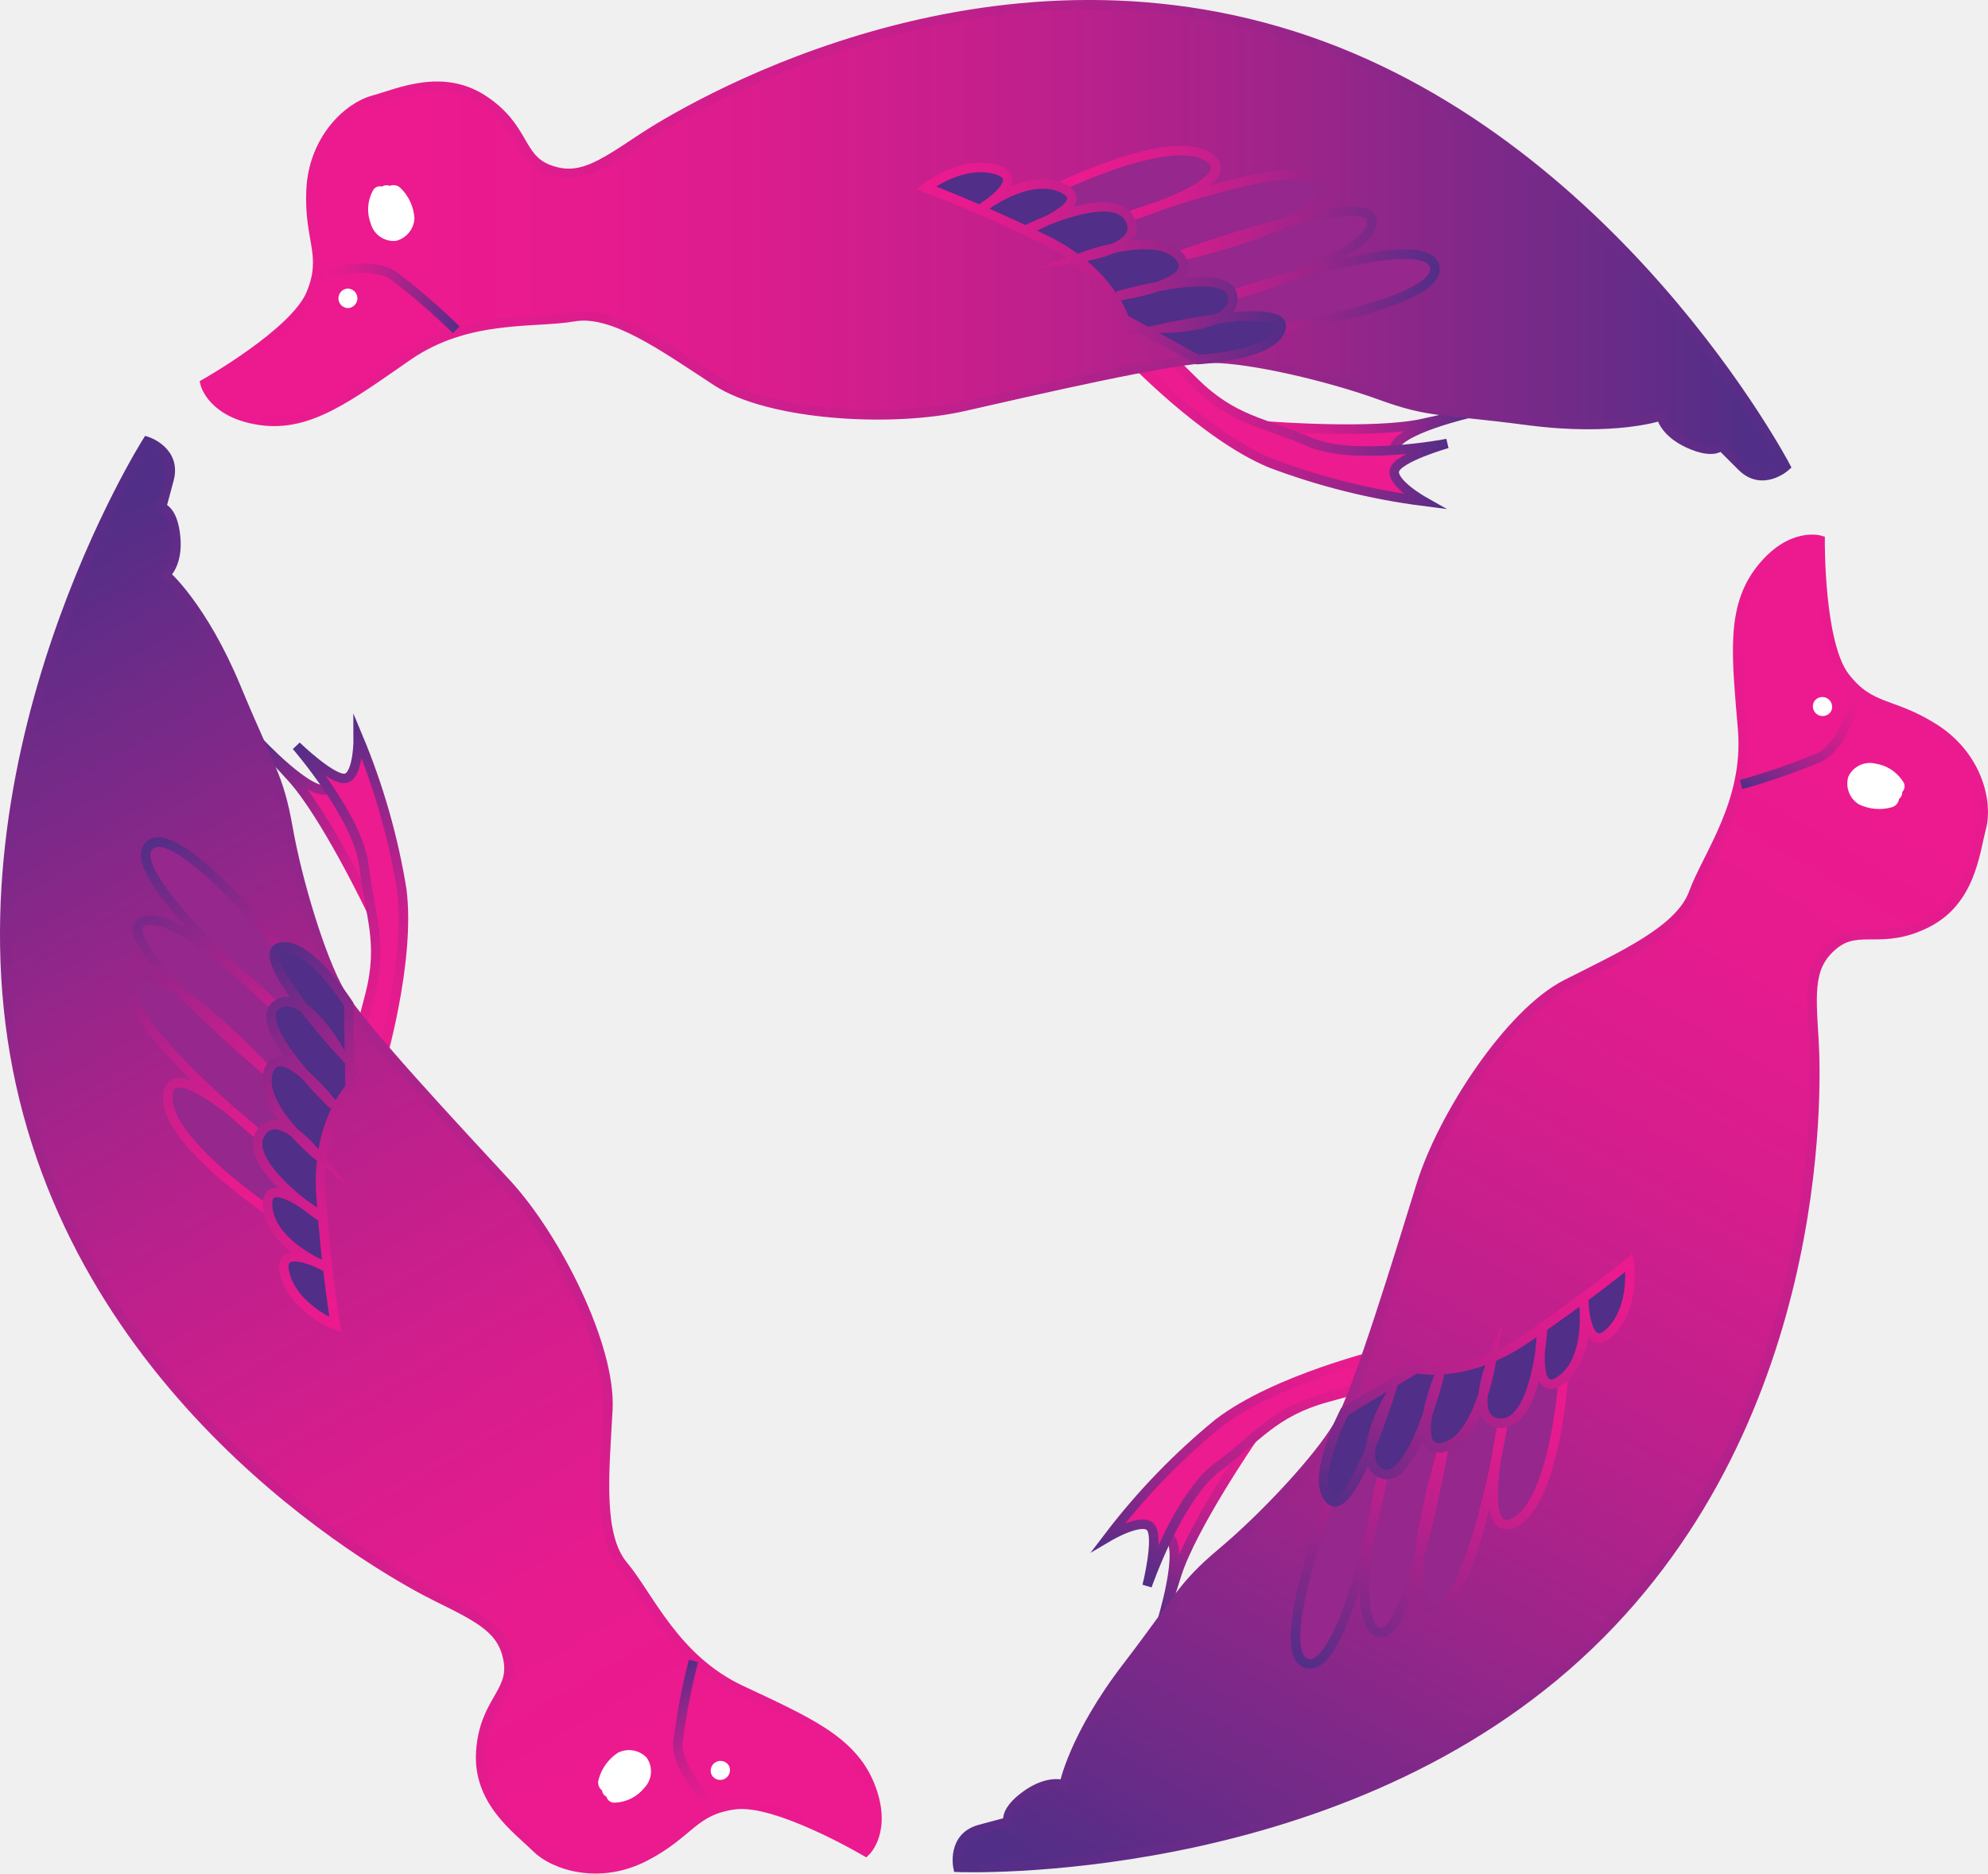
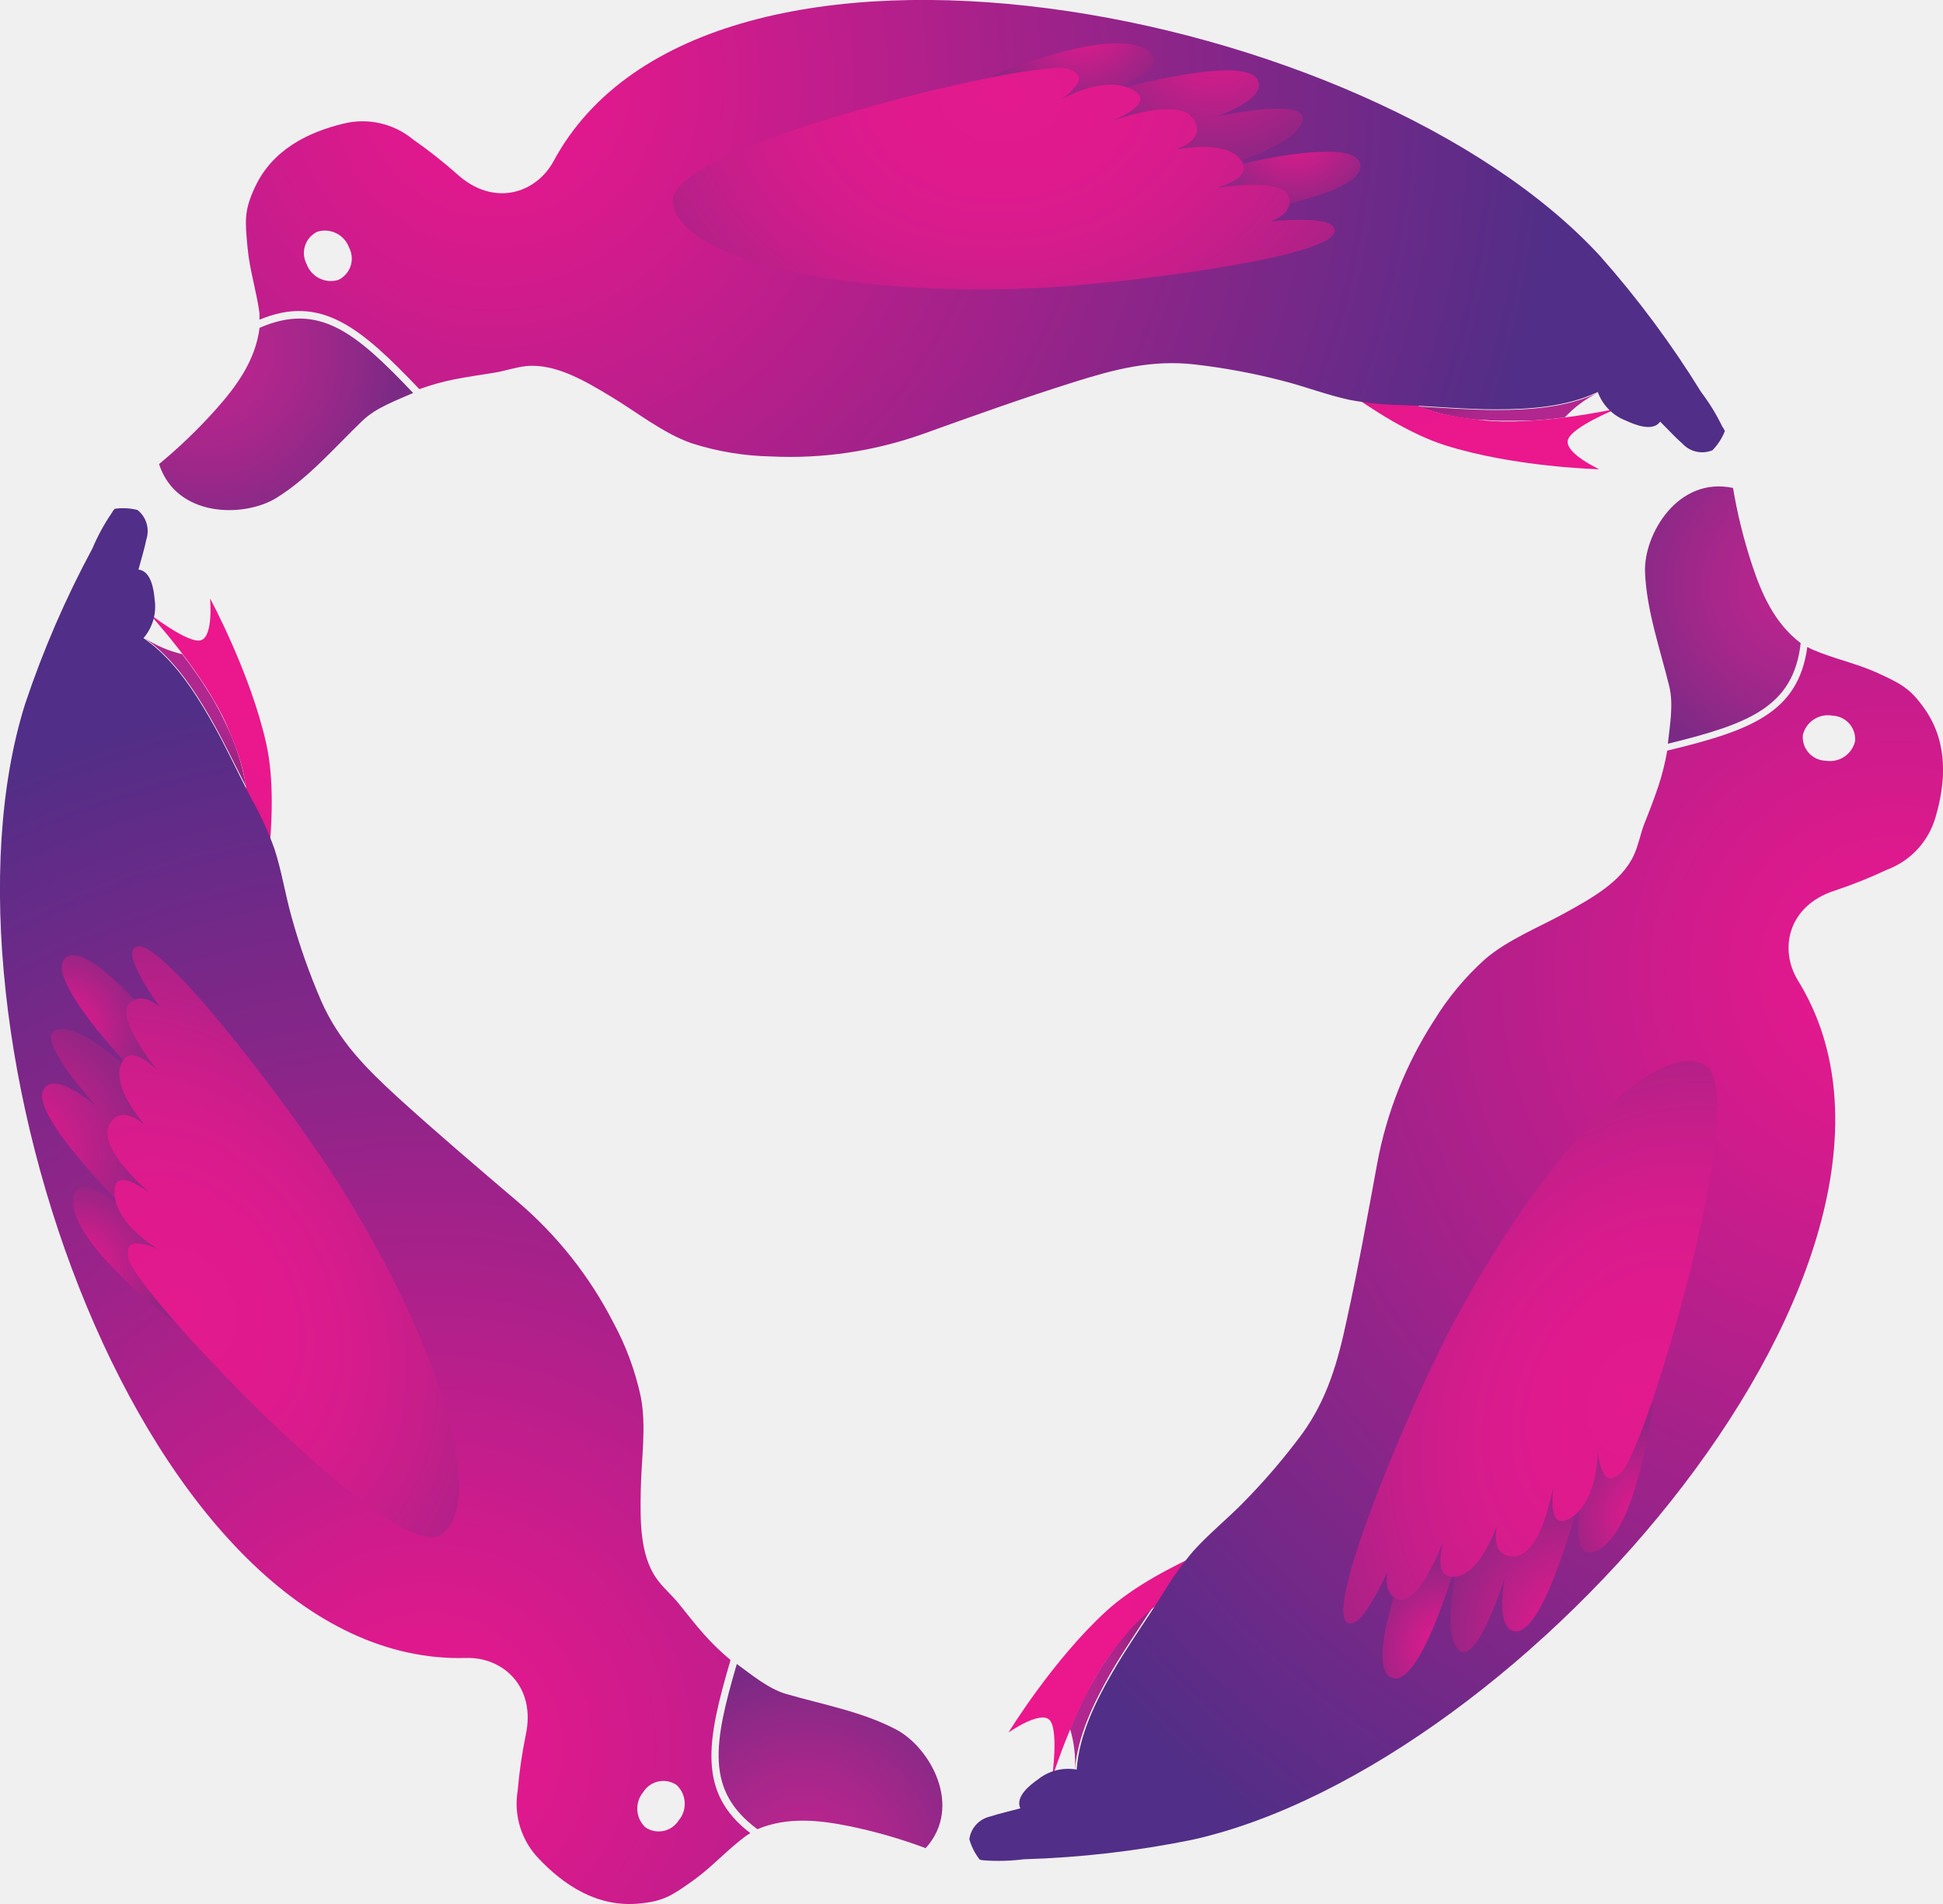
- <svg xmlns="http://www.w3.org/2000/svg" xmlns:xlink="http://www.w3.org/1999/xlink" id="Layer_1" data-name="Layer 1" viewBox="0 0 209.648 197.606">
+ <svg xmlns="http://www.w3.org/2000/svg" xmlns:xlink="http://www.w3.org/1999/xlink" viewBox="0 0 217.08 212.72">
  <defs>
-     <linearGradient id="linear-gradient" x1="155.637" y1="203.263" x2="179.776" y2="203.263" gradientUnits="userSpaceOnUse">
-       <stop offset="0" stop-color="#ec1a8e" />
-       <stop offset="0.132" stop-color="#e71b8e" />
-       <stop offset="0.3" stop-color="#d71d8d" />
-       <stop offset="0.486" stop-color="#bd208c" />
-       <stop offset="0.685" stop-color="#99258a" />
-       <stop offset="0.894" stop-color="#6b2b88" />
+     <linearGradient id="a" x1="127.1" y1="13.91" x2="124.37" y2="6.41" gradientTransform="translate(42.61 45.19) rotate(-4.69)" gradientUnits="userSpaceOnUse">
+       <stop offset="0" stop-color="#b1278f" />
+       <stop offset="0.48" stop-color="#af278e" />
+       <stop offset="0.65" stop-color="#a8258a" />
+       <stop offset="0.76" stop-color="#9e2383" />
+     </linearGradient>
+     <linearGradient id="b" x1="125.26" y1="21.87" x2="116.18" y2="-3.09" gradientTransform="translate(42.61 45.19) rotate(-4.69)" gradientUnits="userSpaceOnUse">
+       <stop offset="0" stop-color="#ec178d" />
+       <stop offset="0.47" stop-color="#ea178d" />
+       <stop offset="0.64" stop-color="#e3188c" />
+       <stop offset="0.76" stop-color="#d81a8a" />
+       <stop offset="0.86" stop-color="#c71d88" />
+       <stop offset="0.95" stop-color="#b12085" />
+       <stop offset="1" stop-color="#9e2383" />
+     </linearGradient>
+     <radialGradient id="c" cx="52.48" cy="13.04" r="118.77" gradientTransform="translate(5.2 -11.21) rotate(8.15)" gradientUnits="userSpaceOnUse">
+       <stop offset="0" stop-color="#ec178d" />
+       <stop offset="0.24" stop-color="#cb1c8c" />
+       <stop offset="0.77" stop-color="#772888" />
      <stop offset="1" stop-color="#512e87" />
-     </linearGradient>
-     <linearGradient id="linear-gradient-2" x1="142.384" y1="201.785" x2="177.169" y2="201.785" xlink:href="#linear-gradient" />
-     <linearGradient id="linear-gradient-3" x1="67.213" y1="182.453" x2="208.457" y2="182.453" xlink:href="#linear-gradient" />
-     <linearGradient id="linear-gradient-4" x1="45.465" y1="182.453" x2="213.334" y2="182.453" xlink:href="#linear-gradient" />
-     <linearGradient id="linear-gradient-5" x1="134.853" y1="182.457" x2="176.229" y2="182.457" xlink:href="#linear-gradient" />
-     <linearGradient id="linear-gradient-6" x1="121.085" y1="184.913" x2="160.031" y2="184.913" xlink:href="#linear-gradient" />
-     <linearGradient id="linear-gradient-7" x1="57.623" y1="188.583" x2="72.869" y2="188.583" xlink:href="#linear-gradient" />
-     <linearGradient id="linear-gradient-8" x1="219.516" y1="200.232" x2="243.654" y2="200.232" gradientTransform="translate(2.1742 544.8569) rotate(-120)" xlink:href="#linear-gradient" />
-     <linearGradient id="linear-gradient-9" x1="206.262" y1="198.754" x2="241.048" y2="198.754" gradientTransform="translate(2.1742 544.8569) rotate(-120)" xlink:href="#linear-gradient" />
-     <linearGradient id="linear-gradient-10" x1="131.091" y1="179.422" x2="272.335" y2="179.422" gradientTransform="translate(2.1742 544.8569) rotate(-120)" xlink:href="#linear-gradient" />
-     <linearGradient id="linear-gradient-11" x1="109.343" y1="179.422" x2="277.213" y2="179.422" gradientTransform="translate(2.1742 544.8569) rotate(-120)" xlink:href="#linear-gradient" />
-     <linearGradient id="linear-gradient-12" x1="198.731" y1="179.426" x2="240.107" y2="179.426" gradientTransform="translate(2.1742 544.8569) rotate(-120)" xlink:href="#linear-gradient" />
-     <linearGradient id="linear-gradient-13" x1="184.964" y1="181.882" x2="223.909" y2="181.882" gradientTransform="translate(2.1742 544.8569) rotate(-120)" xlink:href="#linear-gradient" />
-     <linearGradient id="linear-gradient-14" x1="121.501" y1="185.552" x2="136.748" y2="185.552" gradientTransform="translate(2.1742 544.8569) rotate(-120)" xlink:href="#linear-gradient" />
-     <linearGradient id="linear-gradient-15" x1="194.486" y1="260.991" x2="218.624" y2="260.991" gradientTransform="translate(479.8897 268.2331) rotate(120)" xlink:href="#linear-gradient" />
-     <linearGradient id="linear-gradient-16" x1="181.232" y1="259.512" x2="216.017" y2="259.512" gradientTransform="translate(479.8897 268.2331) rotate(120)" xlink:href="#linear-gradient" />
-     <linearGradient id="linear-gradient-17" x1="106.061" y1="240.18" x2="247.305" y2="240.18" gradientTransform="translate(479.8897 268.2331) rotate(120)" xlink:href="#linear-gradient" />
-     <linearGradient id="linear-gradient-18" x1="84.313" y1="240.18" x2="252.183" y2="240.18" gradientTransform="translate(479.8897 268.2331) rotate(120)" xlink:href="#linear-gradient" />
-     <linearGradient id="linear-gradient-19" x1="173.701" y1="240.184" x2="215.077" y2="240.184" gradientTransform="translate(479.8897 268.2331) rotate(120)" xlink:href="#linear-gradient" />
-     <linearGradient id="linear-gradient-20" x1="159.933" y1="242.64" x2="198.879" y2="242.64" gradientTransform="translate(479.8897 268.2331) rotate(120)" xlink:href="#linear-gradient" />
-     <linearGradient id="linear-gradient-21" x1="96.471" y1="246.31" x2="111.718" y2="246.31" gradientTransform="translate(479.8897 268.2331) rotate(120)" xlink:href="#linear-gradient" />
+     </radialGradient>
+     <radialGradient id="d" cx="-5.89" cy="-8.72" r="20.48" gradientTransform="matrix(1.04, -0.09, 0.09, 1.07, 30.21, 48.09)" gradientUnits="userSpaceOnUse">
+       <stop offset="0" stop-color="#ba258e" />
+       <stop offset="0.23" stop-color="#b5258d" />
+       <stop offset="0.51" stop-color="#a5278b" />
+       <stop offset="0.83" stop-color="#8b2987" />
+       <stop offset="1" stop-color="#7a2a85" />
+     </radialGradient>
+     <radialGradient id="e" cx="104.36" cy="-32.57" r="14.09" gradientTransform="matrix(1.04, -0.09, 0.08, 0.94, 29.87, 43.84)" gradientUnits="userSpaceOnUse">
+       <stop offset="0.09" stop-color="#e21a8d" />
+       <stop offset="1" stop-color="#952584" />
+     </radialGradient>
+     <radialGradient id="f" cx="111.95" cy="-21.67" r="8.57" gradientTransform="matrix(1.04, -0.09, 0.08, 0.94, 29.98, 45.26)" xlink:href="#e" />
+     <radialGradient id="g" cx="90.16" cy="-34.85" r="9.43" gradientTransform="matrix(1.04, -0.09, 0.08, 0.94, 29.84, 43.54)" xlink:href="#e" />
+     <radialGradient id="h" cx="80.61" cy="-20.69" r="52.44" gradientTransform="matrix(1.05, -0.03, 0.02, 0.78, 27.69, 29.31)" gradientUnits="userSpaceOnUse">
+       <stop offset="0" stop-color="#e21a8d" />
+       <stop offset="0.25" stop-color="#df1a8d" />
+       <stop offset="0.44" stop-color="#d51c8c" />
+       <stop offset="0.6" stop-color="#c51e8a" />
+       <stop offset="0.76" stop-color="#af2187" />
+       <stop offset="0.89" stop-color="#952584" />
+     </radialGradient>
+     <linearGradient id="i" x1="120.36" y1="-3.16" x2="117.63" y2="-10.66" gradientTransform="translate(95.44 173.07) rotate(-124.69)" xlink:href="#a" />
+     <linearGradient id="j" x1="118.53" y1="4.8" x2="109.44" y2="-20.16" gradientTransform="translate(95.44 173.07) rotate(-124.69)" xlink:href="#b" />
+     <radialGradient id="k" cx="42.12" cy="-2.11" r="118.77" gradientTransform="translate(65.31 233.67) rotate(-111.85)" xlink:href="#c" />
+     <radialGradient id="l" cx="-12.35" cy="-24.61" r="20.48" gradientTransform="matrix(-0.6, -0.86, 0.89, -0.61, 104.15, 182.36)" xlink:href="#d" />
+     <radialGradient id="m" cx="97.89" cy="-48.45" r="14.09" gradientTransform="matrix(-0.6, -0.86, 0.78, -0.54, 98.93, 185.96)" xlink:href="#e" />
+     <radialGradient id="n" cx="105.49" cy="-37.56" r="8.57" gradientTransform="matrix(-0.6, -0.86, 0.78, -0.54, 100.1, 185.15)" xlink:href="#e" />
+     <radialGradient id="o" cx="83.7" cy="-50.73" r="9.43" gradientTransform="matrix(-0.6, -0.86, 0.78, -0.54, 98.68, 186.13)" xlink:href="#e" />
+     <radialGradient id="p" cx="73.37" cy="-41.98" r="52.44" gradientTransform="matrix(-0.55, -0.89, 0.67, -0.41, 89.15, 193.93)" xlink:href="#h" />
+     <linearGradient id="q" x1="135.24" y1="-0.37" x2="132.51" y2="-7.87" gradientTransform="matrix(-0.43, 0.9, -0.9, -0.43, 177.54, 65.89)" xlink:href="#a" />
+     <linearGradient id="r" x1="133.4" y1="7.6" x2="124.32" y2="-17.37" gradientTransform="matrix(-0.43, 0.9, -0.9, -0.43, 177.54, 65.89)" xlink:href="#b" />
+     <radialGradient id="s" cx="57.25" cy="-2.69" r="118.77" gradientTransform="matrix(-0.62, 0.79, -0.79, -0.62, 245.09, 61.69)" xlink:href="#c" />
+     <radialGradient id="t" cx="1.86" cy="-21.98" r="20.48" gradientTransform="matrix(-0.45, 0.95, -0.97, -0.46, 181.23, 53.7)" xlink:href="#d" />
+     <radialGradient id="u" cx="112.1" cy="-45.82" r="14.09" gradientTransform="matrix(-0.45, 0.95, -0.85, -0.41, 186.65, 56.28)" xlink:href="#e" />
+     <radialGradient id="v" cx="119.7" cy="-34.93" r="8.57" gradientTransform="matrix(-0.45, 0.95, -0.85, -0.41, 185.36, 55.67)" xlink:href="#e" />
+     <radialGradient id="w" cx="97.91" cy="-48.1" r="9.43" gradientTransform="matrix(-0.45, 0.95, -0.85, -0.41, 186.92, 56.41)" xlink:href="#e" />
+     <radialGradient id="x" cx="87.69" cy="-39.36" r="52.44" gradientTransform="matrix(-0.49, 0.92, -0.69, -0.37, 198.76, 60.91)" xlink:href="#h" />
  </defs>
-   <path d="M158.077,202.054s11.212,0.876,16.4-.278l5.188-1.154s-8.315,1.873-8.252,3.969-6.394,1.033-6.394,1.033Z" transform="translate(-24.4113 -157.1152)" style="fill:#ec1b8f;stroke-miterlimit:10;stroke:url(#linear-gradient)" />
-   <path d="M143.264,194.487s8.014,8.507,15.131,11.467a71.202,71.202,0,0,0,16.144,4.032s-3.479-1.967-3.062-3.299,5.556-2.794,5.556-2.794-9.81,1.901-14.572-.175-7.943-2.195-12.079-6.269l-4.136-4.074Z" transform="translate(-24.4113 -157.1152)" style="fill:#ec1b8f;stroke-miterlimit:10;stroke:url(#linear-gradient-2)" />
-   <path d="M46.036,197.571s9.476-5.345,11.177-9.476-0.243-5.588,0-10.934,3.888-8.747,6.56-9.476,7.289-2.916,11.662,0,3.644,6.074,6.803,7.289,5.345-.243,9.719-3.159,34.987-21.624,68.76-10.934,51.995,45.435,51.995,45.435-2.43,2.187-4.616,0l-2.187-2.187s-0.729.972-3.401-.243-2.916-2.916-2.916-2.916-4.859,1.701-14.092.486-10.205-.729-15.55-2.673-13.606-3.888-17.736-3.888-18.708,3.401-26.24,5.102-20.409.972-25.997-2.673-10.934-7.532-15.064-6.803-11.177-.243-17.494,4.13-10.448,7.532-15.55,6.803S46.036,197.571,46.036,197.571Z" transform="translate(-24.4113 -157.1152)" style="stroke-miterlimit:10;fill:url(#linear-gradient-3);stroke:url(#linear-gradient-4)" />
-   <path d="M135.558,177.104s12.148-6.096,16.279-3.424-9.233,6.56-9.233,6.56,19.923-7.481,21.381-3.619-16.036,7.749-16.036,7.749,21.138-7.775,21.138-3.888-15.55,8.018-15.55,8.018,20.652-7.343,22.11-3.429-17.008,6.83-17.008,6.83l-16.389-3.564Z" transform="translate(-24.4113 -157.1152)" style="fill:#96278c;stroke-miterlimit:10;stroke:url(#linear-gradient-5)" />
-   <path d="M122.085,176.919s3.644-2.916,7.289-1.944-1.458,4.13-1.458,4.13,4.859-3.843,8.504-2.164-3.644,4.351-3.644,4.351,8.747-4.373,10.691-1.215-4.859,4.13-4.859,4.13,7.775-2.916,10.205,0-6.56,4.13-6.56,4.13,11.662-3.401,12.148,0-7.289,3.401-7.289,3.401,13.12-2.916,12.391,0-8.801,3.303-8.801,3.303l-7.721-4.274s-1.458-4.969-8.261-8.316S122.085,176.919,122.085,176.919Z" transform="translate(-24.4113 -157.1152)" style="fill:#512e87;stroke-miterlimit:10;stroke:url(#linear-gradient-6)" />
-   <path d="M57.783,186.233s5.504-1.863,8.177,0a68.311,68.311,0,0,1,6.56,5.669" transform="translate(-24.4113 -157.1152)" style="fill:none;stroke-miterlimit:10;stroke:url(#linear-gradient-7)" />
-   <path d="M61.1,187.549a1.033,1.033,0,0,0,0,2.065A1.033,1.033,0,0,0,61.1,187.549Z" transform="translate(-24.4113 -157.1152)" style="fill:#fff" />
-   <path d="M66.652,176.946a1.058,1.058,0,0,0-1.151-.225,0.814,0.814,0,0,0-.791.072,0.851,0.851,0,0,0-1.014.498,4.169,4.169,0,0,0-.185,3.414,2.506,2.506,0,0,0,2.648,1.817,2.578,2.578,0,0,0,1.958-2.381A4.888,4.888,0,0,0,66.652,176.946Z" transform="translate(-24.4113 -157.1152)" style="fill:#fff" />
-   <path d="M65.96,177.102a1.033,1.033,0,0,0,0,2.065A1.033,1.033,0,0,0,65.96,177.102Z" transform="translate(-24.4113 -157.1152)" style="fill:#fff" />
-   <path d="M63.555,253.127s-4.847-10.148-8.441-14.064l-3.594-3.916s5.78,6.265,7.564,5.162,4.091,5.021,4.091,5.021Z" transform="translate(-24.4113 -157.1152)" style="fill:#ec1b8f;stroke-miterlimit:10;stroke:url(#linear-gradient-8)" />
-   <path d="M64.409,269.738s3.36-11.193,2.365-18.838a71.202,71.202,0,0,0-4.58-15.997s0.036,3.997-1.326,4.302-5.198-3.414-5.198-3.414,6.551,7.546,7.134,12.708,2.07,7.976.61,13.595l-1.461,5.619Z" transform="translate(-24.4113 -157.1152)" style="fill:#ec1b8f;stroke-miterlimit:10;stroke:url(#linear-gradient-9)" />
-   <path d="M115.694,352.398s-9.367-5.534-13.794-4.941-4.718,3.005-9.469,5.467-9.519,1.007-11.486-.943-6.17-4.855-5.831-10.1,3.438-6.193,2.911-9.536-2.883-4.508-7.595-6.837S34.209,306.019,26.581,271.426s13.35-67.746,13.35-67.746,3.109,1.011,2.308,3.998l-0.8,2.987s1.206,0.145,1.49,3.067-1.067,3.983-1.067,3.983,3.903,3.358,7.467,11.961,4.471,9.202,5.46,14.803,3.436,13.727,5.502,17.304,12.3,14.501,17.539,20.174,11.046,17.189,10.684,23.851-1.056,13.235,1.64,16.447,5.378,9.801,12.324,13.085,11.747,5.282,13.666,10.065S115.694,352.398,115.694,352.398Z" transform="translate(-24.4113 -157.1152)" style="stroke-miterlimit:10;fill:url(#linear-gradient-10);stroke:url(#linear-gradient-11)" />
-   <path d="M53.208,285.104s-11.354-7.473-11.104-12.386,10.298,4.716,10.298,4.716S35.961,263.92,38.577,260.726s14.729,10.013,14.729,10.013S36.003,256.321,39.37,254.377s14.719,9.458,14.719,9.458S37.403,249.621,40.064,246.401s14.419,11.314,14.419,11.314L59.591,273.69Z" transform="translate(-24.4113 -157.1152)" style="fill:#96278c;stroke-miterlimit:10;stroke:url(#linear-gradient-12)" />
-   <path d="M59.785,296.864s-4.347-1.698-5.328-5.341,4.306-.803,4.306-0.803-5.758-2.287-6.126-6.282,5.59,0.981,5.59.981-8.161-5.388-6.397-8.651,6.007,2.143,6.007,2.143-6.412-5.276-5.102-8.837,6.857,3.616,6.857,3.616-8.777-8.399-6.074-10.521,6.59,4.612,6.59,4.612-9.085-9.905-6.196-10.731S61.172,263.02,61.172,263.02l0.159,8.823s-3.575,3.747-3.071,11.312S59.785,296.864,59.785,296.864Z" transform="translate(-24.4113 -157.1152)" style="fill:#512e87;stroke-miterlimit:10;stroke:url(#linear-gradient-13)" />
-   <path d="M100.001,347.894s-4.365-3.835-4.088-7.081a68.311,68.311,0,0,1,1.63-8.516" transform="translate(-24.4113 -157.1152)" style="fill:none;stroke-miterlimit:10;stroke:url(#linear-gradient-14)" />
-   <path d="M99.482,344.363a1.033,1.033,0,0,0,1.788-1.033A1.033,1.033,0,0,0,99.482,344.363Z" transform="translate(-24.4113 -157.1152)" style="fill:#fff" />
-   <path d="M87.524,344.857a1.058,1.058,0,0,0,.381,1.109,0.814,0.814,0,0,0,.458.649,0.851,0.851,0,0,0,.938.629,4.169,4.169,0,0,0,3.05-1.547,2.506,2.506,0,0,0,.25-3.202,2.578,2.578,0,0,0-3.041-.505A4.888,4.888,0,0,0,87.524,344.857Z" transform="translate(-24.4113 -157.1152)" style="fill:#fff" />
-   <path d="M88.005,345.379a1.033,1.033,0,0,0,1.788-1.033A1.033,1.033,0,0,0,88.005,345.379Z" transform="translate(-24.4113 -157.1152)" style="fill:#fff" />
-   <path d="M156.45,308.885s-6.365,9.272-7.96,14.342l-1.595,5.07s2.535-8.138.689-9.131,2.303-6.054,2.303-6.054Z" transform="translate(-24.4113 -157.1152)" style="fill:#ec1b8f;stroke-miterlimit:10;stroke:url(#linear-gradient-15)" />
-   <path d="M170.41,299.84s-11.374,2.687-17.497,7.371A71.202,71.202,0,0,0,141.35,319.175s3.443-2.03,4.388-1.002-0.358,6.209-.358,6.209,3.259-9.447,7.438-12.532,5.872-5.781,11.469-7.326l5.597-1.545Z" transform="translate(-24.4113 -157.1152)" style="fill:#ec1b8f;stroke-miterlimit:10;stroke:url(#linear-gradient-16)" />
-   <path d="M216.352,214.096s-0.109,10.879,2.618,14.417,4.961,2.584,9.469,5.467,5.631,7.74,4.926,10.419-1.12,7.77-5.831,10.1-7.083.119-9.714,2.247-2.462,4.751-2.124,9.996,1.233,41.112-24.911,65.014-65.345,22.311-65.345,22.311-0.679-3.197,2.308-3.998l2.987-.8s-0.477-1.117,1.911-2.824,3.983-1.067,3.983-1.067,0.957-5.059,6.625-12.447,5.734-8.473,10.089-12.13,10.17-9.84,12.235-13.417,6.408-17.903,8.701-25.276,9.363-18.161,15.313-21.178,11.99-5.703,13.424-9.644,5.799-9.558,5.17-17.215-1.299-12.814,1.883-16.868S216.352,214.096,216.352,214.096Z" transform="translate(-24.4113 -157.1152)" style="stroke-miterlimit:10;fill:url(#linear-gradient-17);stroke:url(#linear-gradient-18)" />
-   <path d="M189.317,301.857s-0.794,13.569-5.174,15.81-1.065-11.276-1.065-11.276-3.483,20.994-7.556,20.326,1.307-17.762,1.307-17.762-3.836,22.194-7.202,20.25,0.831-17.476.831-17.476-3.966,21.557-8.086,20.862,2.589-18.144,2.589-18.144l11.281-12.411Z" transform="translate(-24.4113 -157.1152)" style="fill:#96278c;stroke-miterlimit:10;stroke:url(#linear-gradient-19)" />
-   <path d="M196.214,290.282s0.703,4.614-1.961,7.284-2.848-3.328-2.848-3.328,0.898,6.13-2.377,8.447-1.946-5.332-1.946-5.332-0.586,9.762-4.293,9.866-1.147-6.274-1.147-6.274-1.363,8.191-5.102,8.837-0.297-7.746-.297-7.746-2.885,11.801-6.074,10.521,0.699-8.013.699-8.013-4.035,12.82-6.196,10.731,1.54-9.273,1.54-9.273l7.562-4.549s5.032,1.222,11.332-2.996S196.214,290.282,196.214,290.282Z" transform="translate(-24.4113 -157.1152)" style="fill:#512e87;stroke-miterlimit:10;stroke:url(#linear-gradient-20)" />
-   <path d="M220.298,229.938s-1.139,5.698-4.088,7.081a68.311,68.311,0,0,1-8.19,2.846" transform="translate(-24.4113 -157.1152)" style="fill:none;stroke-miterlimit:10;stroke:url(#linear-gradient-21)" />
-   <path d="M217.5,232.153a1.033,1.033,0,0,0-1.788-1.033A1.033,1.033,0,0,0,217.5,232.153Z" transform="translate(-24.4113 -157.1152)" style="fill:#fff" />
-   <path d="M223.907,242.262a1.058,1.058,0,0,0,.77-0.884,0.814,0.814,0,0,0,.333-0.721,0.851,0.851,0,0,0,.076-1.127,4.169,4.169,0,0,0-2.864-1.868,2.506,2.506,0,0,0-2.897,1.385,2.578,2.578,0,0,0,1.083,2.886A4.888,4.888,0,0,0,223.907,242.262Z" transform="translate(-24.4113 -157.1152)" style="fill:#fff" />
-   <path d="M224.118,241.585a1.033,1.033,0,0,0-1.788-1.033A1.033,1.033,0,0,0,224.118,241.585Z" transform="translate(-24.4113 -157.1152)" style="fill:#fff" />
+   <g>
+     <g>
+       <path d="M165.46,46.93l0.48,0q0.65,0.06,1.33.08l1.14,0,1.18,0L171,47l0.93-.06c1-.08,2-0.19,2.89-0.3a13.09,13.09,0,0,1,3.73-2.77v0c-3.51,1.67-7.66,1.94-11.42,1.94-2.88,0-5.77-.24-8.65-0.39A24.67,24.67,0,0,0,165.46,46.93Z" fill="url(#a)" />
+       <path d="M144.53,39s9.2,8.3,16.92,10.75,17.17,2.68,17.23,2.68h0s-3.82-1.76-3.52-3.22,5.51-3.56,5.51-3.56-8.87,2-15.21,1.29c-5.41-.6-8.31-1.58-13.22-5.49s-4.72-3.94-4.72-3.94Z" fill="url(#b)" />
+       <g>
+         <path d="M192.42,47.66a22.26,22.26,0,0,0-2.34-3.82,110.43,110.43,0,0,0-11.3-15.22C153,0.55,78.9-13.62,61.85,18c-1.95,3.61-6.7,5.19-10.81,1.43a53.13,53.13,0,0,0-4.88-3.84,8.86,8.86,0,0,0-7.82-1.77c-3.88.94-7.89,2.88-9.85,7.08-1.24,2.65-1.11,3.79-.83,6.8,0.23,2.49,1,4.83,1.33,7.29,0,0.25,0,.49,0,0.73,6.87-2.86,11.29.86,17.86,7.76a27.32,27.32,0,0,1,4-1.11c1.46-.29,2.94-0.49,4.41-0.73,1.2-.2,2.4-0.63,3.6-0.74,3.26-.29,6.59,1.72,9.42,3.42s5.81,4.1,9,5.21A31.06,31.06,0,0,0,86.11,51a44.28,44.28,0,0,0,17-2.51c5.58-2,11.15-4,16.79-5.77,4.59-1.45,8.76-2.55,13.57-2a71.78,71.78,0,0,1,9.8,1.82c2.54,0.64,5,1.61,7.57,2.15a35.56,35.56,0,0,0,6,.58c3.41,0.13,6.84.47,10.25,0.47,3.76,0,7.91-.27,11.42-1.94A5.39,5.39,0,0,0,181.66,47c1,0.46,3,1.28,3.82.11,0.83,0.82,1.63,1.71,2.5,2.47a3,3,0,0,0,3.34.73,6.53,6.53,0,0,0,1.39-2.14A2.22,2.22,0,0,0,192.42,47.66ZM37.79,31.28a2.88,2.88,0,0,1-3.53-1.77,2.64,2.64,0,0,1,1.19-3.62A2.88,2.88,0,0,1,39,27.66,2.64,2.64,0,0,1,37.79,31.28Z" fill="url(#c)" />
+         <path d="M29,36.63c-0.47,3.67-2.6,6.55-4.87,9.1a58,58,0,0,1-6.36,6.12c1.94,6,9.49,6,13.08,3.8S37.38,50,40.5,47c1.54-1.47,3.81-2.27,5.66-3.09C39.74,37.15,35.64,33.73,29,36.63Z" fill="url(#d)" />
+       </g>
+       <g>
+         <path d="M126.46,10c2.3,1.18,0,2.57-2,3.44,2.94-1,7.87-2.22,9,.05,0.84,1.63-.48,2.62-2,3.21,2.6-.42,5.92-0.54,7.21,1.22l0,0c3.55-1.3,6.71-2.91,6.88-4.61S141.11,12,136,13c2.89-1.11,5-2.44,4.6-3.86-0.67-2.36-8.46-1-14.72.57A4.44,4.44,0,0,1,126.46,10Z" fill="url(#e)" />
+         <path d="M151.95,18.26c-0.6-2.14-7.09-1.31-13.09,0,0.65,1.33-1,2.2-2.87,2.76,3.59-.5,8-0.69,8.1,1.36a2,2,0,0,1,0,.35C148.47,21.64,152.47,20.15,151.95,18.26Z" fill="url(#f)" />
+         <path d="M119.3,7.67c1.15,0.35,1.4.88,1.2,1.45a5.63,5.63,0,0,1-2.16,2.11c1.5-.83,4.48-2.2,7-1.65,2.73-1.16,4.75-2.59,2.9-3.92-4-2.9-17.34,2.79-17.34,2.79L111,8.6C115.21,7.77,118.38,7.39,119.3,7.67Z" fill="url(#g)" />
+         <path d="M148.92,25.26c-0.8-.84-4-0.79-6.93-0.53,1.23-.46,2.15-1.2,2.09-2.39-0.1-2.06-4.5-1.86-8.1-1.36,2-.6,3.78-1.57,2.68-3.08-1.29-1.76-4.61-1.64-7.21-1.22,1.56-.59,2.89-1.58,2-3.21-1.18-2.28-6.11-1-9-.05,2-.87,4.31-2.26,2-3.44-2.7-1.38-6.39.3-8.12,1.26a5.63,5.63,0,0,0,2.16-2.11c0.2-.56-0.05-1.1-1.2-1.45-3.71-1.14-44.43,8.66-44.13,14.74,0.31,6.34,18.31,10.72,40.19,9.79,9-.39,32.65-3.25,33.71-6.19A0.68,0.68,0,0,0,148.92,25.26Z" fill="url(#h)" />
+       </g>
+     </g>
+     <g>
+       <path d="M25.32,81.06c-0.06-.14-0.14-0.29-0.21-0.44q-0.28-.59-0.59-1.19c-0.18-.33-0.36-0.66-0.55-1s-0.4-.68-0.6-1-0.52-.82-0.78-1.22l-0.52-.77c-0.57-.83-1.15-1.62-1.71-2.35a13.09,13.09,0,0,1-4.27-1.84l0,0c3.2,2.2,5.51,5.66,7.39,8.92,1.44,2.49,2.68,5.11,4,7.69A24.67,24.67,0,0,0,25.32,81.06Z" fill="url(#i)" />
+       <path d="M28.91,103.15s2.59-12.12.85-20S23.5,66.92,23.47,66.87h0s0.39,4.19-1,4.66-5.84-3-5.84-3,6.16,6.68,8.72,12.53c2.19,5,2.79,8,1.85,14.19s-1.06,6.06-1.06,6.06Z" fill="url(#j)" />
+       <g>
+         <path d="M12.47,57.34a22.26,22.26,0,0,0-2.14,3.93,110.43,110.43,0,0,0-7.53,17.4C-8.61,115,16.17,186.3,52.09,185.25c4.1-.12,7.84,3.21,6.64,8.65a53.13,53.13,0,0,0-.89,6.15,8.86,8.86,0,0,0,2.38,7.65c2.75,2.89,6.44,5.39,11.05,5,2.92-.25,3.84-0.93,6.3-2.68,2-1.45,3.66-3.31,5.65-4.8,0.2-.15.4-0.27,0.61-0.4-5.91-4.52-4.9-10.21-2.21-19.34a27.32,27.32,0,0,1-3-2.91c-1-1.12-1.89-2.3-2.84-3.46-0.77-.94-1.75-1.76-2.44-2.75-1.88-2.68-1.81-6.57-1.75-9.87,0.06-3.47.65-7.08,0-10.43a31.06,31.06,0,0,0-3.07-8.3,44.28,44.28,0,0,0-10.69-13.5c-4.51-3.84-9-7.66-13.39-11.65-3.55-3.25-6.59-6.31-8.54-10.74a71.78,71.78,0,0,1-3.32-9.4c-0.71-2.52-1.11-5.15-1.92-7.63a35.56,35.56,0,0,0-2.52-5.51c-1.59-3-3-6.15-4.72-9.11-1.88-3.26-4.19-6.72-7.39-8.92A5.39,5.39,0,0,0,17.28,67c-0.09-1.07-.38-3.2-1.81-3.36,0.3-1.13.66-2.27,0.89-3.4a3,3,0,0,0-1-3.26,6.53,6.53,0,0,0-2.55-.13A2.22,2.22,0,0,0,12.47,57.34ZM75.6,199.45a2.88,2.88,0,0,1,.23,3.94,2.64,2.64,0,0,1-3.73.78,2.88,2.88,0,0,1-.23-3.94A2.64,2.64,0,0,1,75.6,199.45Z" fill="url(#k)" />
+         <path d="M84.62,204.38c3.41-1.43,7-1,10.32-.33a58,58,0,0,1,8.48,2.45c4.22-4.68.48-11.24-3.25-13.23s-8.18-2.8-12.34-4c-2-.59-3.87-2.16-5.51-3.35C79.71,194.83,78.8,200.09,84.62,204.38Z" fill="url(#l)" />
+       </g>
+       <g>
+         <path d="M12.82,133.32c-0.13-2.58,2.23-1.28,4,0-2.32-2.05-5.86-5.7-4.48-7.86,1-1.54,2.51-.89,3.8.16-1.66-2-3.43-4.85-2.54-6.85l0,0c-2.9-2.43-5.88-4.35-7.43-3.65s1.07,4.51,4.52,8.41c-2.41-1.94-4.61-3.12-5.65-2.06-1.71,1.76,3.39,7.81,7.85,12.47A4.44,4.44,0,0,1,12.82,133.32Z" fill="url(#m)" />
+         <path d="M7.25,107.1c-1.55,1.58,2.41,6.79,6.5,11.36,0.82-1.23,2.39-.26,3.82,1.1-2.23-2.86-4.6-6.58-2.87-7.69a2,2,0,0,1,.31-0.16C11.91,108.42,8.62,105.69,7.25,107.1Z" fill="url(#n)" />
+         <path d="M14.4,140.67c-0.27-1.17.07-1.65,0.66-1.76a5.63,5.63,0,0,1,2.91.82c-1.47-.88-4.15-2.78-4.93-5.24-2.37-1.78-4.62-2.82-4.85-.55-0.49,4.95,11.08,13.62,11.08,13.62l0.1-.15C16.53,144.15,14.61,141.6,14.4,140.67Z" fill="url(#o)" />
+         <path d="M14.82,106.22c-0.33,1.11,1.29,3.82,3,6.27-1-.83-2.12-1.26-3.12-0.61-1.73,1.11.64,4.83,2.87,7.69-1.54-1.47-3.25-2.49-4-.78-0.88,2,.88,4.81,2.54,6.85-1.29-1.06-2.81-1.71-3.8-.16-1.38,2.16,2.16,5.81,4.48,7.86-1.75-1.3-4.11-2.6-4,0,0.15,3,3.45,5.39,5.15,6.41a5.63,5.63,0,0,0-2.91-.82c-0.59.11-.92,0.59-0.66,1.76,0.86,3.78,29.71,34.15,34.83,30.85,5.33-3.44.13-21.22-11.62-39.7-4.85-7.63-19.14-26.65-22.21-26.1A0.68,0.68,0,0,0,14.82,106.22Z" fill="url(#p)" />
+       </g>
+     </g>
+     <g>
+       <path d="M124,184.87l-0.28.4q-0.38.54-.74,1.11c-0.2.32-.4,0.64-0.59,1s-0.39.68-.58,1-0.45.86-.67,1.29l-0.41.84c-0.43.91-.83,1.8-1.18,2.66a13.09,13.09,0,0,1,.54,4.61h0c0.3-3.87,2.15-7.6,4-10.86,1.44-2.49,3.09-4.88,4.66-7.3A24.67,24.67,0,0,0,124,184.87Z" fill="url(#q)" />
+       <path d="M141.37,170.72s-11.79,3.82-17.76,9.28-10.91,13.53-10.94,13.58h0s3.44-2.43,4.55-1.44,0.32,6.55.32,6.55,2.71-8.68,6.49-13.82c3.22-4.38,5.52-6.41,11.36-8.7s5.77-2.11,5.77-2.11Z" fill="url(#r)" />
+       <g>
+         <path d="M109.92,207.86a22.26,22.26,0,0,0,4.47-.12,110.43,110.43,0,0,0,18.83-2.18c37.22-8.29,86.53-65.38,67.66-96-2.15-3.49-1.14-8.4,4.17-10.07a53.13,53.13,0,0,0,5.76-2.31,8.86,8.86,0,0,0,5.44-5.89c1.13-3.83,1.45-8.27-1.21-12.07-1.68-2.4-2.73-2.86-5.47-4.12-2.27-1-4.7-1.51-7-2.49-0.23-.1-0.44-0.21-0.65-0.32-1,7.38-6.39,9.35-15.65,11.58a27.32,27.32,0,0,1-1,4c-0.48,1.41-1,2.79-1.57,4.19-0.43,1.14-.65,2.39-1.16,3.49-1.38,3-4.79,4.85-7.68,6.45s-6.45,3-9,5.22a31.06,31.06,0,0,0-5.65,6.81,44.28,44.28,0,0,0-6.35,16c-1.07,5.82-2.12,11.66-3.39,17.42-1,4.7-2.17,8.86-5,12.77a71.78,71.78,0,0,1-6.48,7.58c-1.82,1.87-3.9,3.54-5.65,5.48a35.56,35.56,0,0,0-3.52,4.94c-1.82,2.89-3.82,5.68-5.53,8.64-1.88,3.25-3.73,7-4,10.86a5.39,5.39,0,0,0-4.3,1.08c-0.88.61-2.59,1.93-2,3.25-1.13.31-2.29,0.56-3.39,0.92a3,3,0,0,0-2.3,2.53,6.53,6.53,0,0,0,1.16,2.28A2.22,2.22,0,0,0,109.92,207.86ZM201.42,82.13a2.88,2.88,0,0,1,3.3-2.17,2.64,2.64,0,0,1,2.54,2.84A2.88,2.88,0,0,1,204,85,2.64,2.64,0,0,1,201.42,82.13Z" fill="url(#s)" />
+         <path d="M201.18,71.86c-2.94-2.24-4.37-5.53-5.44-8.77a58,58,0,0,1-2.12-8.57c-6.17-1.32-10,5.2-9.83,9.43s1.66,8.49,2.7,12.7c0.51,2.07.06,4.43-.15,6.45C195.36,80.89,200.38,79,201.18,71.86Z" fill="url(#t)" />
+       </g>
+       <g>
+         <path d="M175.54,169.58c-2.17,1.4-2.23-1.29-2-3.46-0.62,3-2,7.92-4.57,7.81-1.83-.08-2-1.73-1.76-3.37-0.93,2.46-2.49,5.4-4.66,5.63h0c-0.65,3.72-.83,7.27.55,8.26s3.37-3.19,5-8.12c-0.48,3.06-.39,5.56,1,5.92,2.38,0.6,5.06-6.84,6.87-13A4.44,4.44,0,0,1,175.54,169.58Z" fill="url(#u)" />
+         <path d="M155.62,187.51c2.15,0.55,4.68-5.49,6.59-11.31-1.48-.1-1.42-1.94-1-3.86-1.36,3.36-3.4,7.27-5.23,6.33a2,2,0,0,1-.29-0.19C154.43,182.81,153.72,187,155.62,187.51Z" fill="url(#v)" />
+         <path d="M181.12,164.53c-0.88.82-1.46,0.77-1.85,0.31a5.63,5.63,0,0,1-.74-2.93c0,1.72-.33,5-2.07,6.89-0.36,2.94-.13,5.41,1.95,4.47,4.53-2.05,6.26-16.41,6.26-16.41h-0.18C183.07,160.94,181.82,163.88,181.12,164.53Z" fill="url(#w)" />
+         <path d="M151.07,181.39c1.13-.27,2.66-3,3.92-5.74-0.21,1.29,0,2.46,1,3,1.83,0.94,3.87-3,5.23-6.33-0.5,2.07-.53,4.06,1.33,3.86,2.17-.23,3.73-3.17,4.66-5.63-0.27,1.65-.07,3.29,1.76,3.37,2.56,0.11,4-4.77,4.57-7.81-0.25,2.17-.19,4.86,2,3.46,2.55-1.64,2.94-5.68,3-7.66a5.63,5.63,0,0,0,.74,2.93c0.39,0.45,1,.5,1.85-0.31,2.84-2.64,14.72-42.81,9.3-45.59-5.65-2.9-18.44,10.49-28.58,29.91-4.18,8-13.51,29.91-11.49,32.29A0.68,0.68,0,0,0,151.07,181.39Z" fill="url(#x)" />
+       </g>
+     </g>
+   </g>
</svg>
